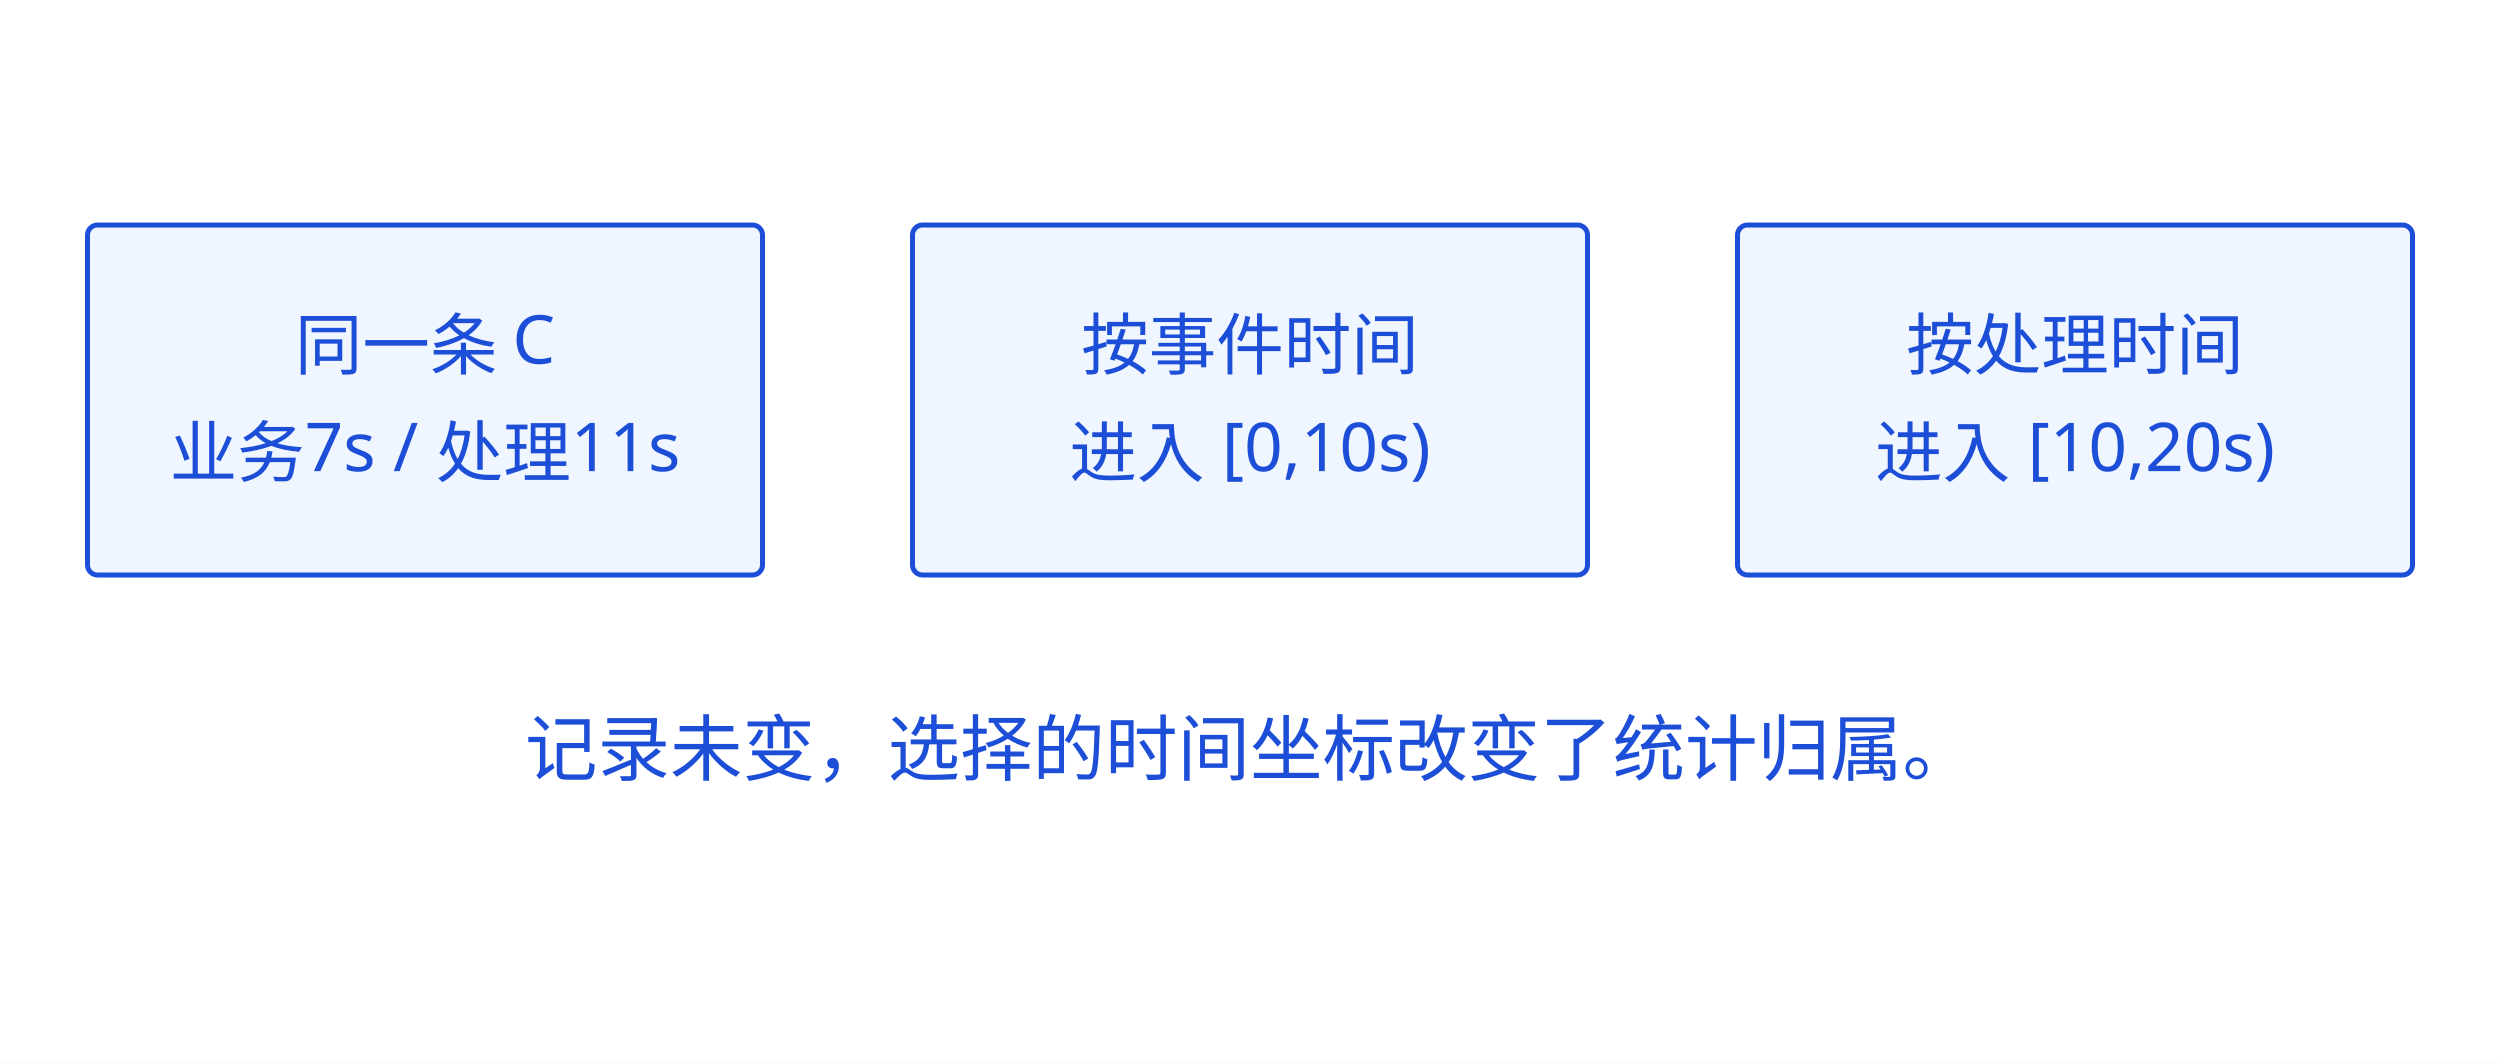
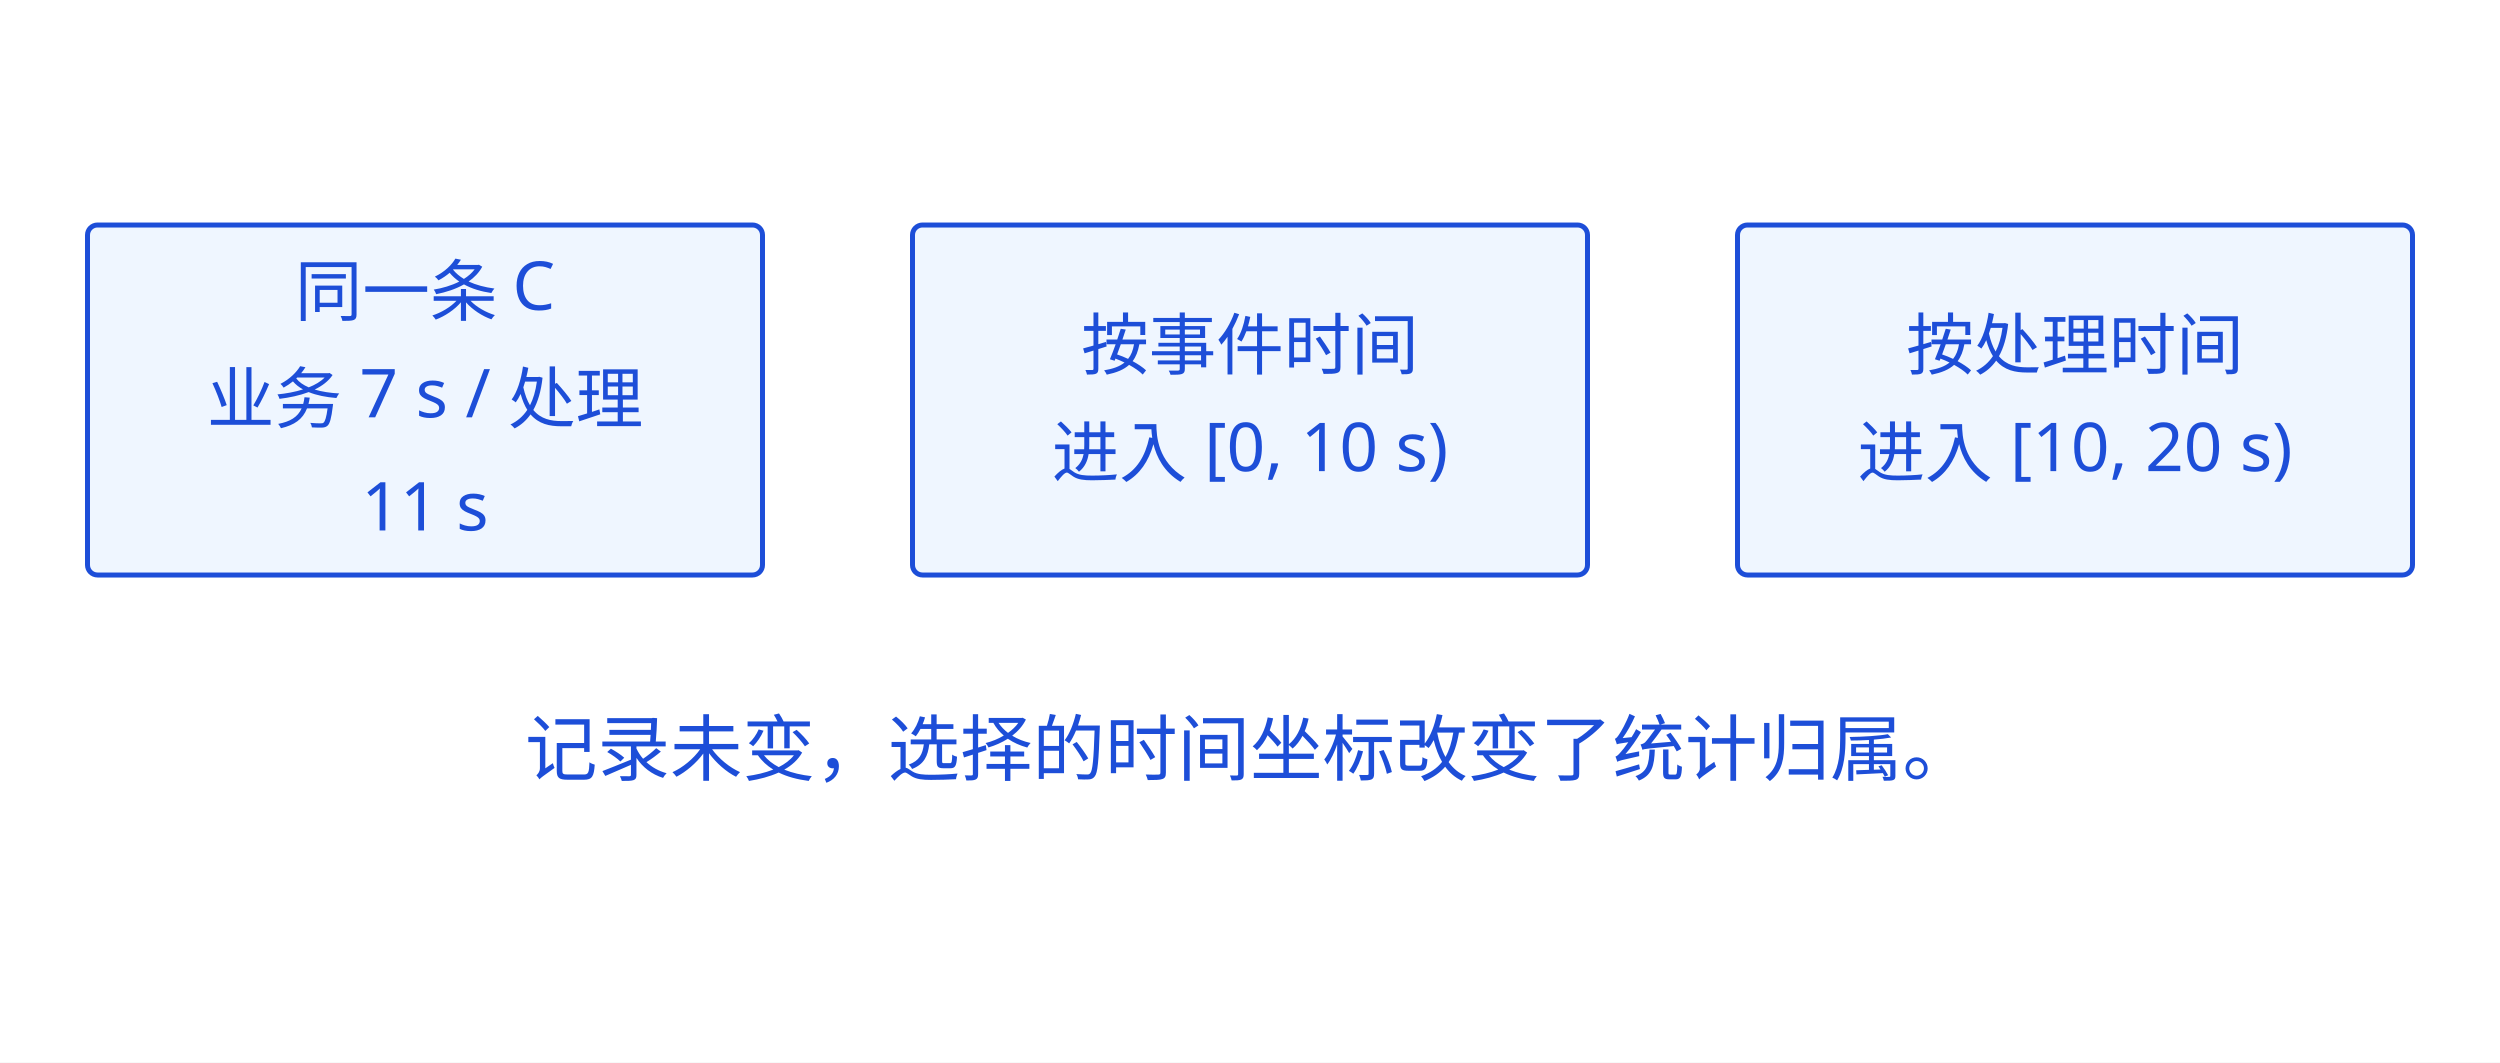
<svg xmlns="http://www.w3.org/2000/svg" viewBox="0 0 1000 425" role="img">
  <defs>
    <marker id="1d4ed8" viewBox="0 0 10 10" refX="9" refY="5" markerWidth="7" markerHeight="7" orient="auto">
      <path d="M0 0L10 5L0 10Z" fill="#1d4ed8" />
    </marker>
    <marker id="dc2626" viewBox="0 0 10 10" refX="9" refY="5" markerWidth="7" markerHeight="7" orient="auto">
      <path d="M0 0L10 5L0 10Z" fill="#dc2626" />
    </marker>
    <marker id="15803d" viewBox="0 0 10 10" refX="9" refY="5" markerWidth="7" markerHeight="7" orient="auto">
      <path d="M0 0L10 5L0 10Z" fill="#15803d" />
    </marker>
    <marker id="b45309" viewBox="0 0 10 10" refX="9" refY="5" markerWidth="7" markerHeight="7" orient="auto">
      <path d="M0 0L10 5L0 10Z" fill="#b45309" />
    </marker>
    <marker id="64748b" viewBox="0 0 10 10" refX="9" refY="5" markerWidth="7" markerHeight="7" orient="auto">
      <path d="M0 0L10 5L0 10Z" fill="#64748b" />
    </marker>
  </defs>
  <rect width="1000" height="425" fill="white" />
  <g font-family="PingFang SC,Microsoft YaHei,sans-serif">
    <rect x="35.0" y="90" width="270" height="140" rx="4" fill="#eff6ff" stroke="#1d4ed8" stroke-width="2" />
-     <text x="170.0" y="147.68" font-size="27" fill="#1d4ed8" text-anchor="middle" font-weight="400">同一条 C</text>
-     <text x="170.0" y="190.68" font-size="27" fill="#1d4ed8" text-anchor="middle" font-weight="400">业务7s / 处理11s</text>
+     <text x="170.0" y="126.18" font-size="27" fill="#1d4ed8" text-anchor="middle" font-weight="400">同一条 C</text>
+     <text x="170.0" y="169.18" font-size="27" fill="#1d4ed8" text-anchor="middle" font-weight="400">业务 7 s / 处理 </text>
+     <text x="170.0" y="212.18" font-size="27" fill="#1d4ed8" text-anchor="middle" font-weight="400">11 s</text>
    <rect x="365.0" y="90" width="270" height="140" rx="4" fill="#eff6ff" stroke="#1d4ed8" stroke-width="2" />
    <text x="500.0" y="147.68" font-size="27" fill="#1d4ed8" text-anchor="middle" font-weight="400">按事件时间</text>
-     <text x="500.0" y="190.68" font-size="27" fill="#1d4ed8" text-anchor="middle" font-weight="400">进入 [0,10s)</text>
+     <text x="500.0" y="190.68" font-size="27" fill="#1d4ed8" text-anchor="middle" font-weight="400">进入 [0, 10 s)</text>
    <rect x="695.0" y="90" width="270" height="140" rx="4" fill="#eff6ff" stroke="#1d4ed8" stroke-width="2" />
    <text x="830.0" y="147.68" font-size="27" fill="#1d4ed8" text-anchor="middle" font-weight="400">按处理时间</text>
-     <text x="830.0" y="190.68" font-size="27" fill="#1d4ed8" text-anchor="middle" font-weight="400">进入 [10,20s)</text>
+     <text x="830.0" y="190.68" font-size="27" fill="#1d4ed8" text-anchor="middle" font-weight="400">进入 [10, 20 s)</text>
    <text x="500" y="310" font-size="29" fill="#1d4ed8" text-anchor="middle" font-weight="400">记录未变，选择的时间坐标改变了统计归属。</text>
  </g>
</svg>
